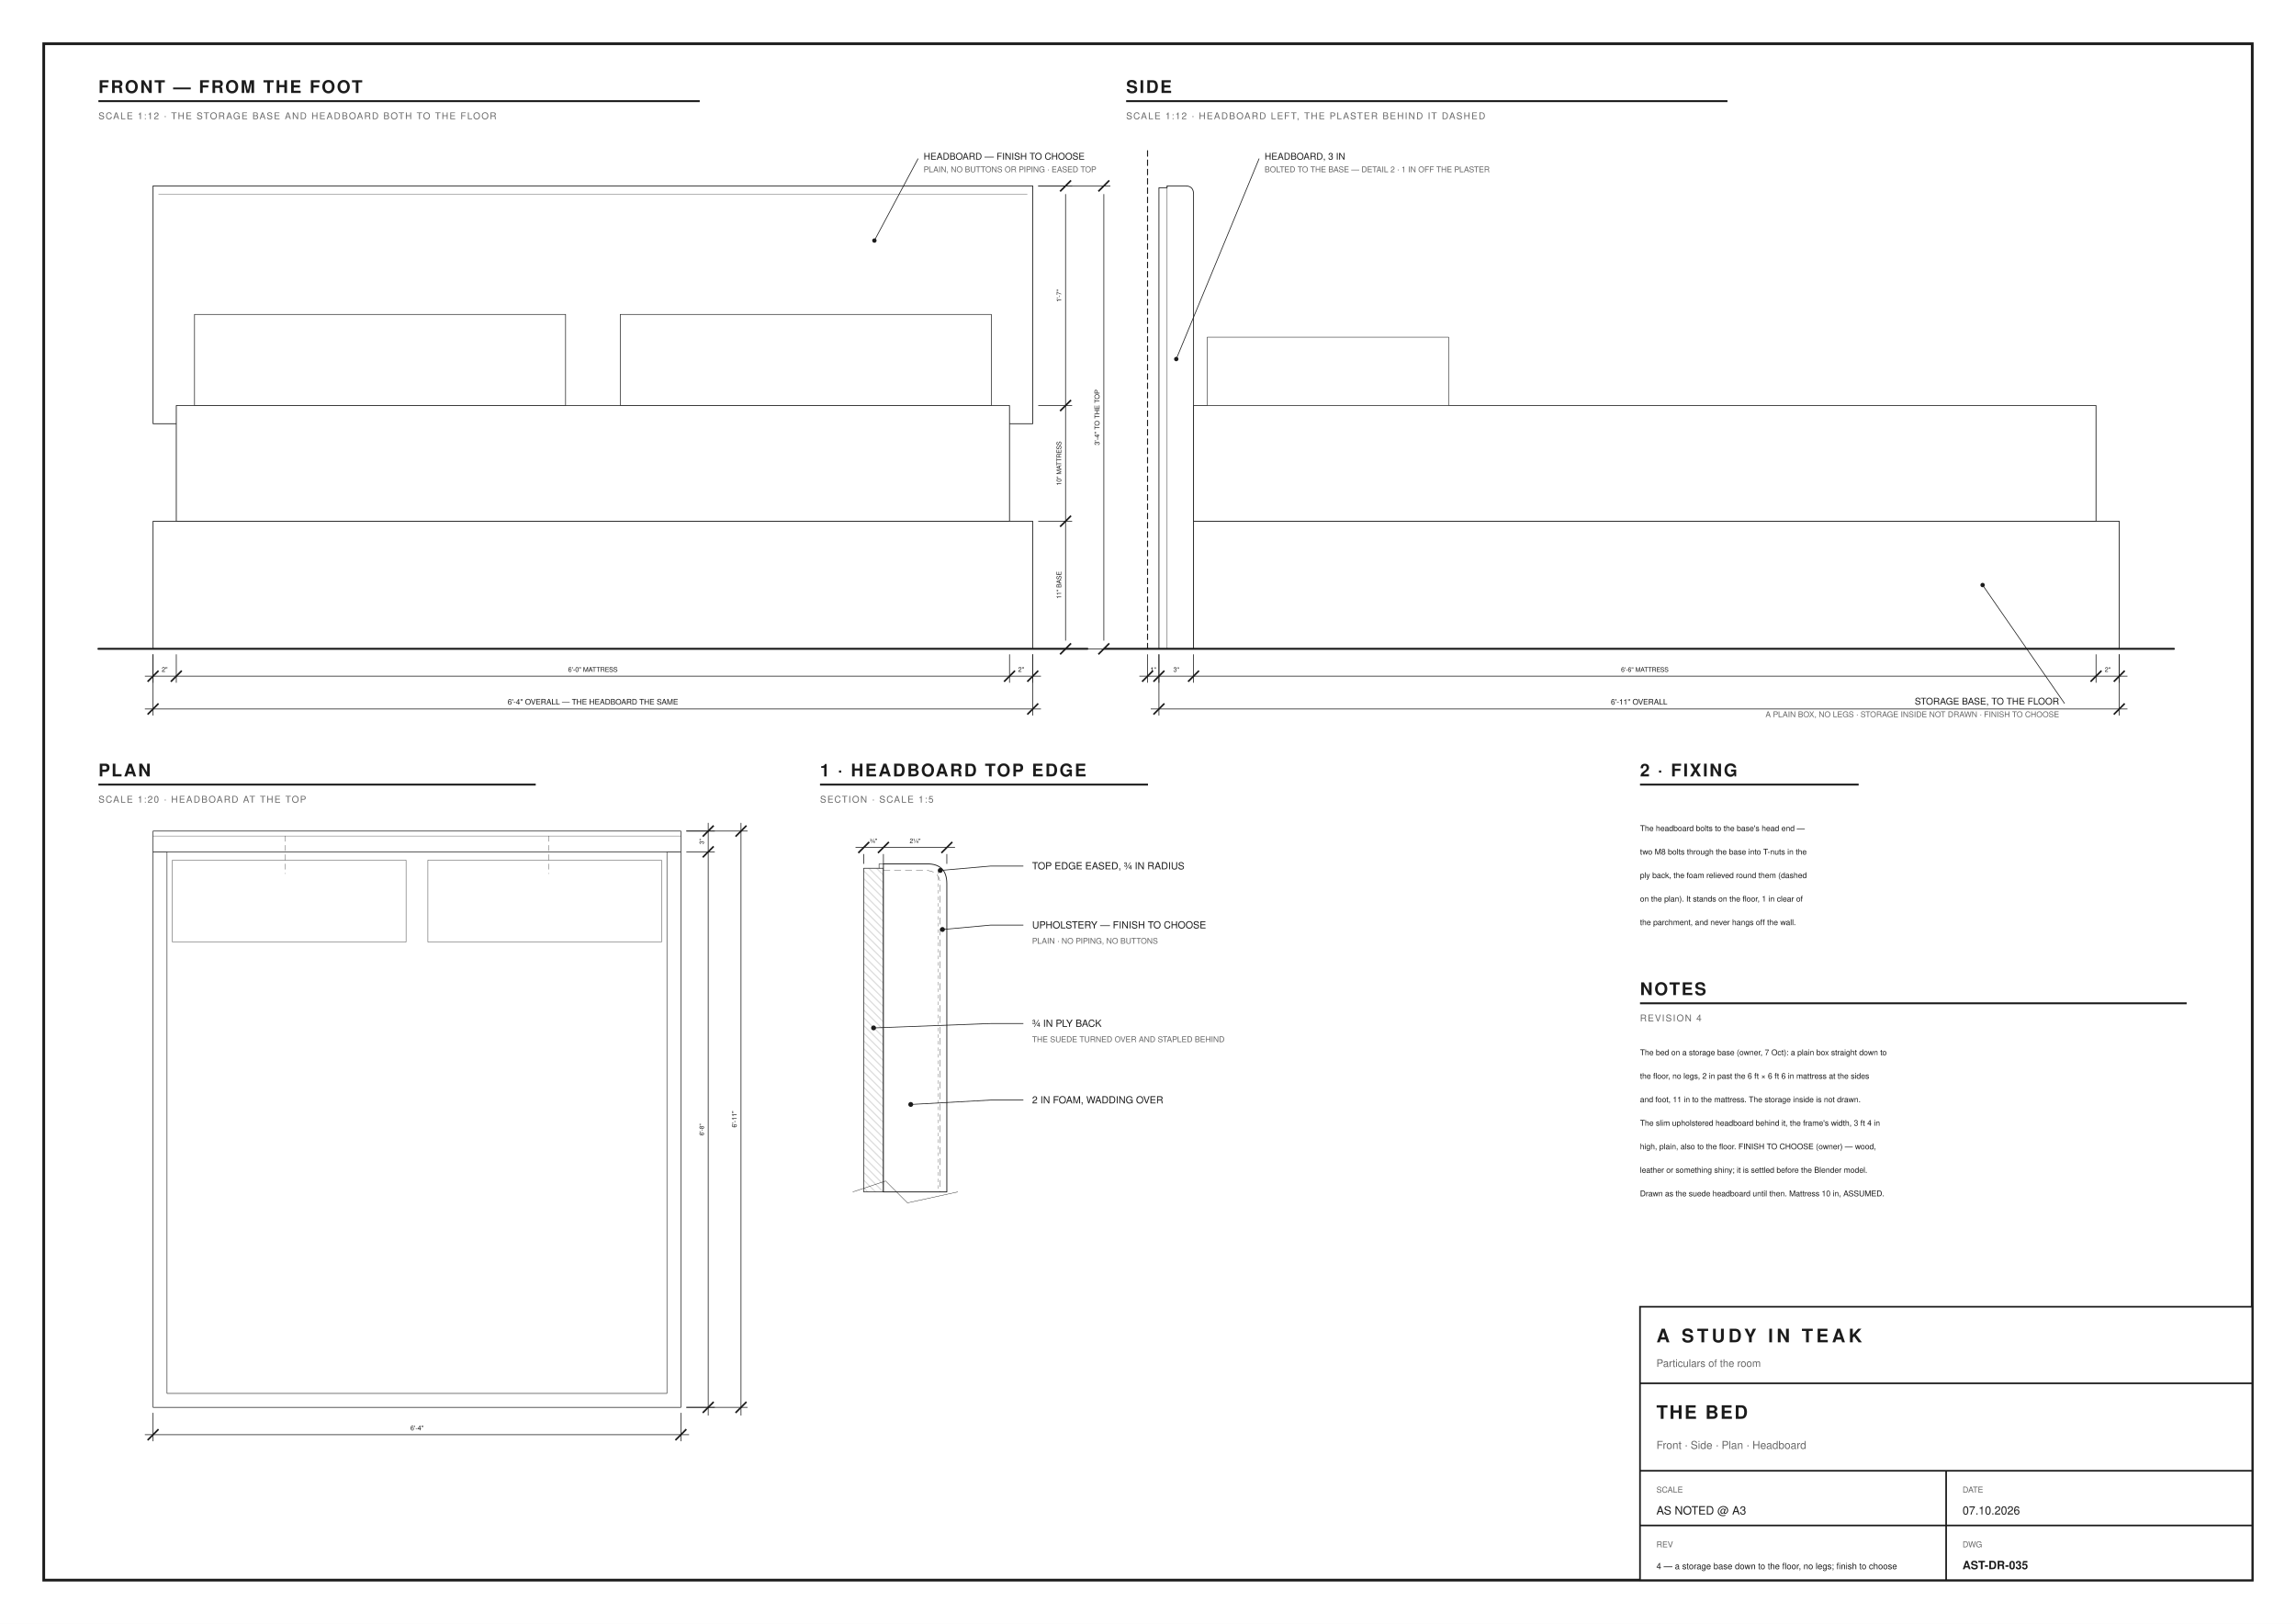
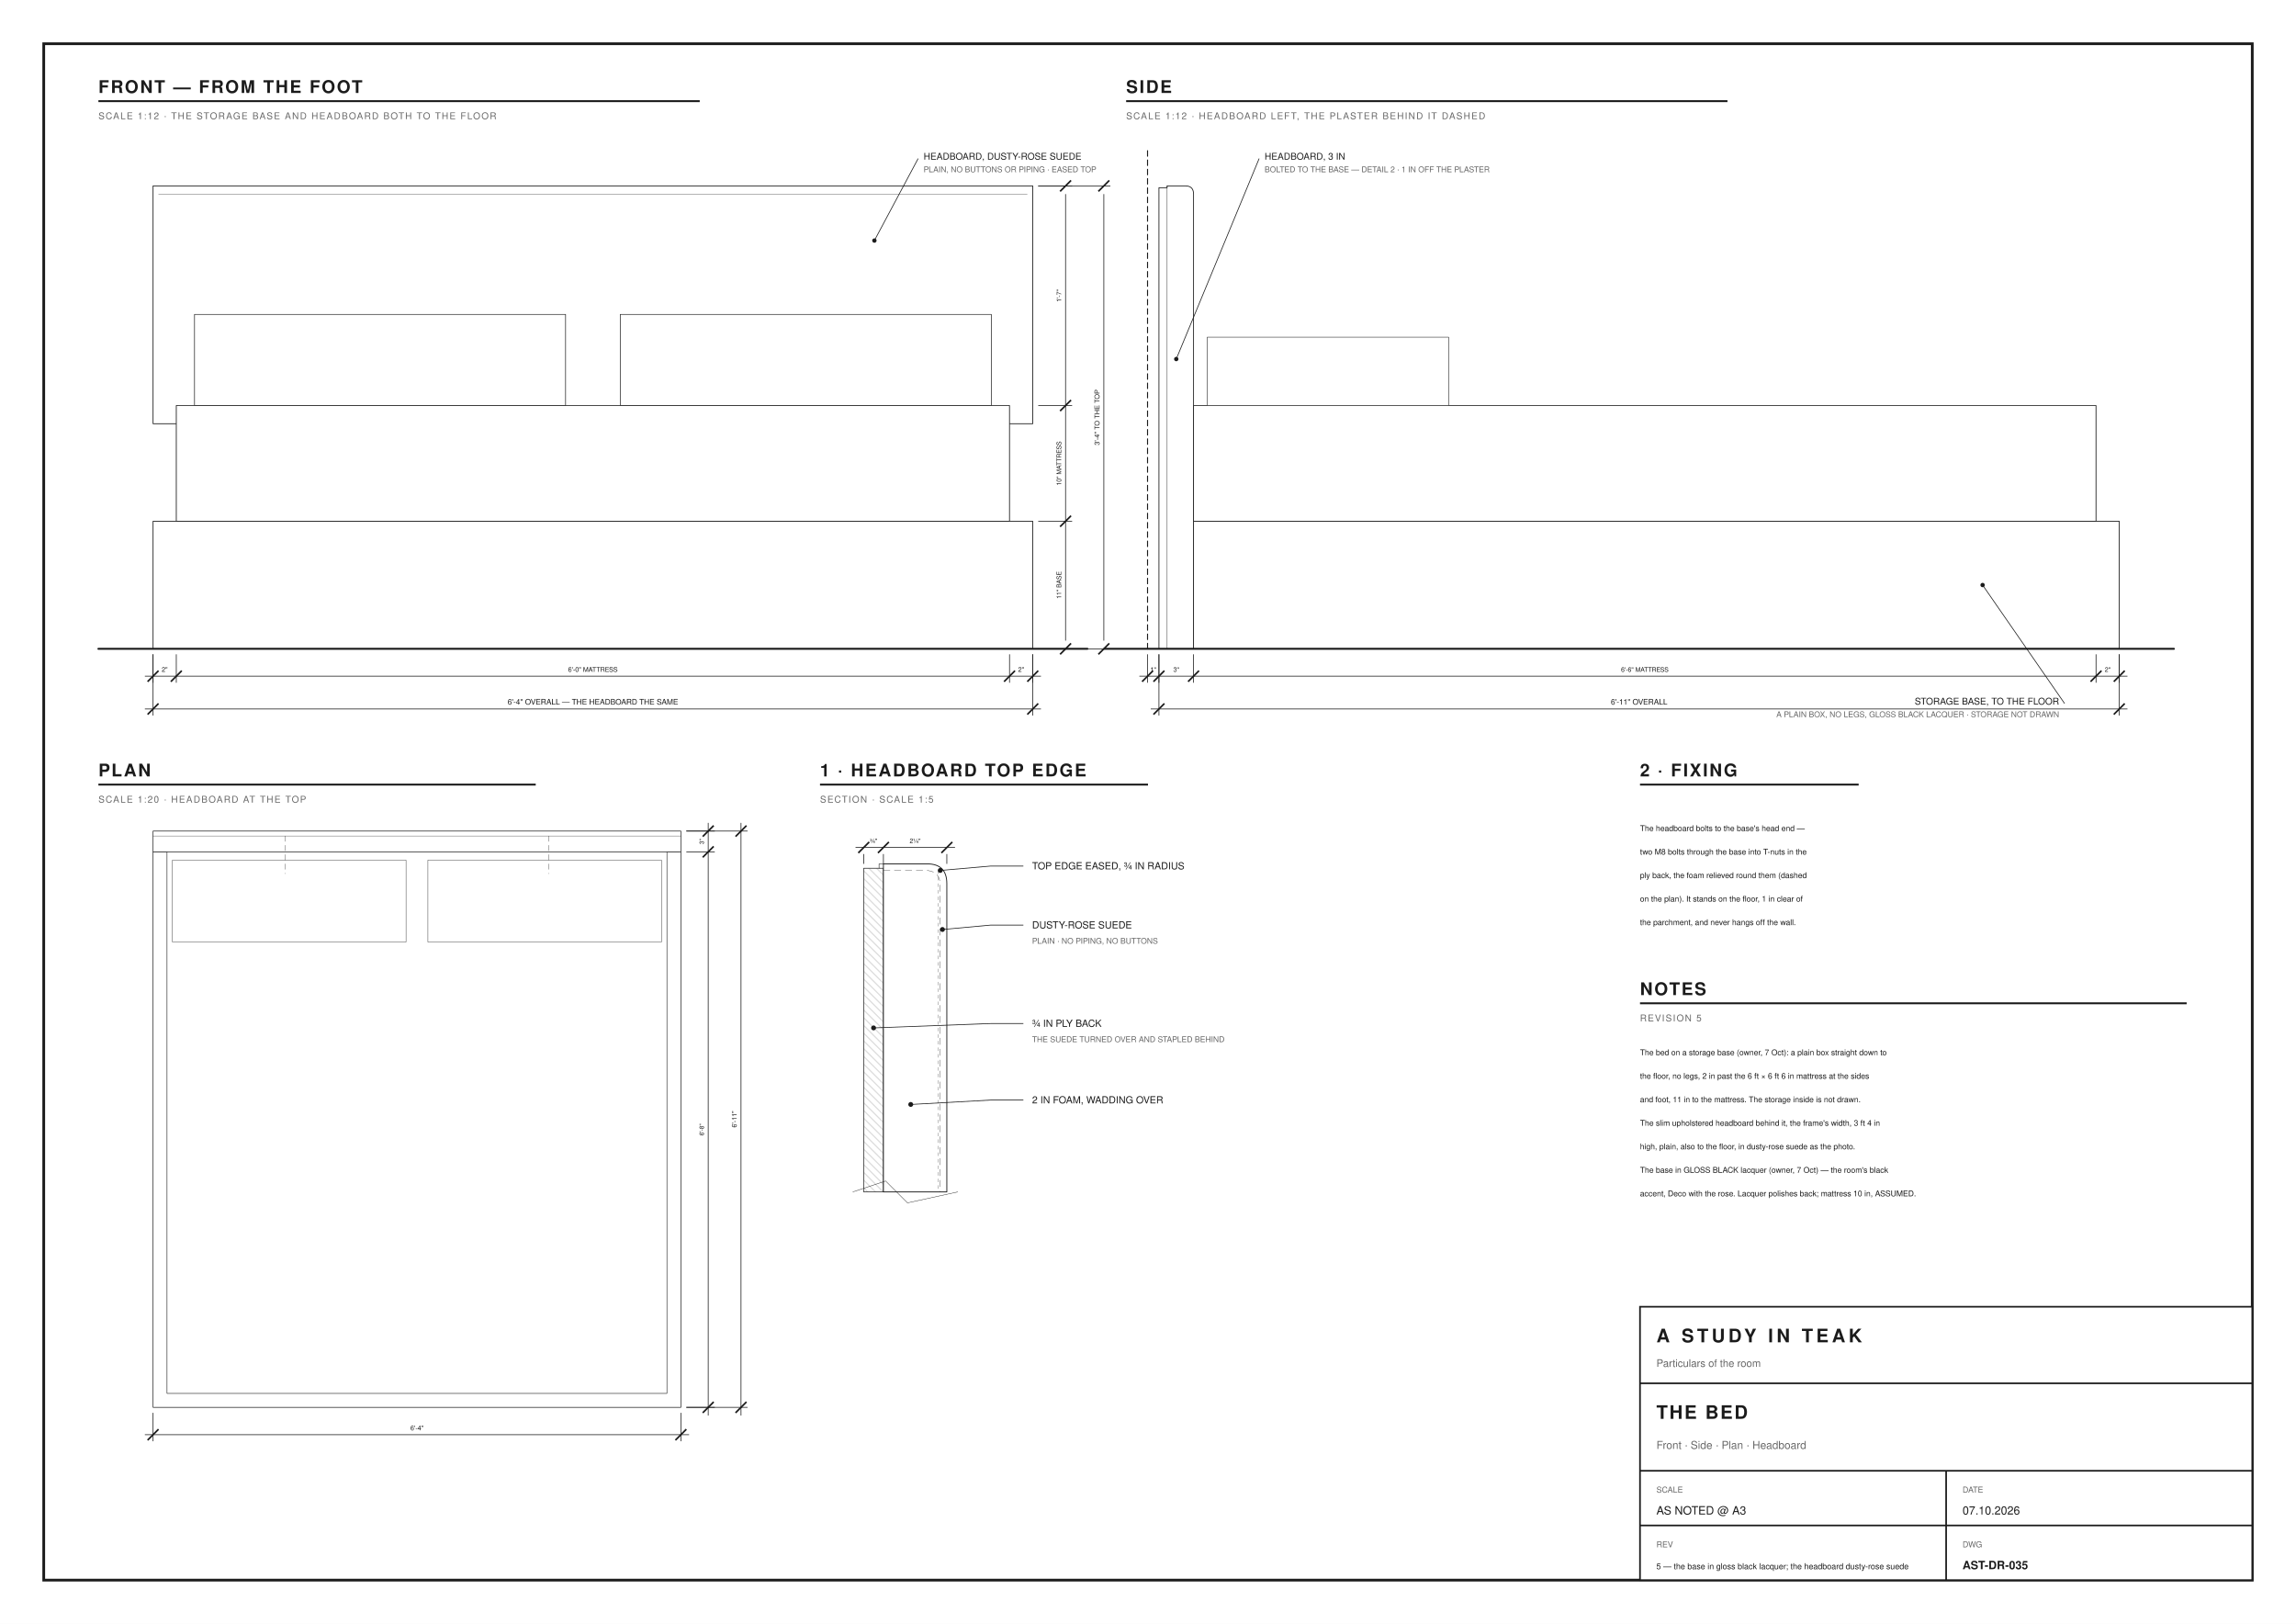
<svg xmlns="http://www.w3.org/2000/svg" viewBox="0 0 420 297" class="sheet">
  <style>.dk-mm{display:none}</style>
  <rect x="0" y="0" width="420" height="297" fill="#fff" />
  <rect x="8" y="8" width="404" height="281" fill="none" stroke="#1b1b1b" stroke-width="0.5" />
  <defs>
    <pattern id="hatchBW2" patternUnits="userSpaceOnUse" width="5" height="5" patternTransform="rotate(-45)">
      <rect width="5" height="5" fill="#fff" />
      <line x1="0" y1="0" x2="0" y2="5" stroke="#8c8c8c" stroke-width="0.6" />
    </pattern>
  </defs>
  <text x="18" y="17" font-size="3.2" text-anchor="start" fill="#1b1b1b" font-weight="700" letter-spacing="0.3" font-family="Helvetica, Arial, sans-serif">FRONT — FROM THE FOOT</text>
  <line x1="18" y1="18.5" x2="128" y2="18.5" stroke="#1b1b1b" stroke-width="0.35" />
  <text x="18" y="21.8" font-size="1.7" text-anchor="start" fill="#666" font-weight="400" letter-spacing="0.2" font-family="Helvetica, Arial, sans-serif">SCALE 1:12 · THE STORAGE BASE AND HEADBOARD BOTH TO THE FLOOR</text>
  <g transform="translate(28 34) scale(0.08333333)" stroke="#1b1b1b" stroke-width="3.6" fill="none" stroke-linejoin="round" stroke-linecap="round">
    <rect x="0" y="0" width="1931" height="522" fill="#fff" stroke-width="1.728" />
    <line x1="12" y1="18" x2="1919" y2="18" stroke-width="0.576" />
    <rect x="91" y="282" width="814.5" height="200" fill="#fff" stroke-width="1.44" />
    <rect x="1025.5" y="282" width="814.5" height="200" fill="#fff" stroke-width="1.44" />
    <rect x="51" y="482" width="1829" height="254" fill="#fff" stroke-width="1.728" />
    <rect x="0" y="736" width="1931" height="280" fill="#fff" stroke-width="1.728" />
    <line x1="-120" y1="1016" x2="2051" y2="1016" stroke-width="4.32" />
  </g>
  <g class="dk-dim">
    <g stroke="#1b1b1b" stroke-width="0.13">
      <line x1="26.5" y1="123.67" x2="190.42" y2="123.67" />
      <line x1="28" y1="119.67" x2="28" y2="124.87" />
      <line x1="27" y1="124.67" x2="29" y2="122.67" stroke-width="0.3" />
      <line x1="32.25" y1="119.67" x2="32.25" y2="124.87" />
      <line x1="31.25" y1="124.67" x2="33.25" y2="122.67" stroke-width="0.3" />
      <line x1="184.67" y1="119.67" x2="184.67" y2="124.87" />
      <line x1="183.67" y1="124.67" x2="185.67" y2="122.67" stroke-width="0.3" />
      <line x1="188.92" y1="119.67" x2="188.92" y2="124.87" />
      <line x1="187.92" y1="124.67" x2="189.92" y2="122.67" stroke-width="0.3" />
    </g>
    <text x="30.13" y="122.87" font-size="1.2" text-anchor="middle" fill="#1b1b1b" font-weight="400" letter-spacing="0" font-family="Helvetica, Arial, sans-serif" class="dk-mm">51</text>
    <text x="30.13" y="122.87" font-size="1.2" text-anchor="middle" fill="#1b1b1b" font-weight="400" letter-spacing="0" font-family="Helvetica, Arial, sans-serif" class="dk-in">2"</text>
    <text x="108.46" y="122.87" font-size="1.2" text-anchor="middle" fill="#1b1b1b" font-weight="400" letter-spacing="0" font-family="Helvetica, Arial, sans-serif" class="dk-mm">1829 MATTRESS</text>
    <text x="108.46" y="122.87" font-size="1.2" text-anchor="middle" fill="#1b1b1b" font-weight="400" letter-spacing="0" font-family="Helvetica, Arial, sans-serif" class="dk-in">6'-0" MATTRESS</text>
    <text x="186.79" y="122.87" font-size="1.2" text-anchor="middle" fill="#1b1b1b" font-weight="400" letter-spacing="0" font-family="Helvetica, Arial, sans-serif" class="dk-mm">51</text>
    <text x="186.79" y="122.87" font-size="1.2" text-anchor="middle" fill="#1b1b1b" font-weight="400" letter-spacing="0" font-family="Helvetica, Arial, sans-serif" class="dk-in">2"</text>
  </g>
  <g class="dk-dim">
    <g stroke="#1b1b1b" stroke-width="0.13">
      <line x1="26.5" y1="129.67" x2="190.42" y2="129.67" />
      <line x1="28" y1="119.67" x2="28" y2="130.87" />
      <line x1="27" y1="130.67" x2="29" y2="128.67" stroke-width="0.3" />
      <line x1="188.92" y1="119.67" x2="188.92" y2="130.87" />
      <line x1="187.92" y1="130.67" x2="189.92" y2="128.67" stroke-width="0.3" />
    </g>
    <text x="108.46" y="128.87" font-size="1.4" text-anchor="middle" fill="#1b1b1b" font-weight="400" letter-spacing="0" font-family="Helvetica, Arial, sans-serif" class="dk-mm">1931 OVERALL — THE HEADBOARD THE SAME</text>
    <text x="108.46" y="128.87" font-size="1.4" text-anchor="middle" fill="#1b1b1b" font-weight="400" letter-spacing="0" font-family="Helvetica, Arial, sans-serif" class="dk-in">6'-4" OVERALL — THE HEADBOARD THE SAME</text>
  </g>
  <g class="dk-dim">
    <g stroke="#1b1b1b" stroke-width="0.13">
      <line x1="194.92" y1="117.17" x2="194.92" y2="35.5" />
      <line x1="189.92" y1="118.67" x2="196.12" y2="118.67" />
      <line x1="193.92" y1="119.67" x2="195.92" y2="117.67" stroke-width="0.3" />
      <line x1="189.92" y1="95.33" x2="196.12" y2="95.33" />
      <line x1="193.92" y1="96.33" x2="195.92" y2="94.33" stroke-width="0.3" />
      <line x1="189.92" y1="74.17" x2="196.12" y2="74.17" />
      <line x1="193.92" y1="75.17" x2="195.92" y2="73.17" stroke-width="0.3" />
      <line x1="189.92" y1="34" x2="196.12" y2="34" />
      <line x1="193.92" y1="35" x2="195.92" y2="33" stroke-width="0.3" />
    </g>
    <text x="194.12" y="107" font-size="1.15" text-anchor="middle" fill="#1b1b1b" font-weight="400" letter-spacing="0" font-family="Helvetica, Arial, sans-serif" class="dk-mm" transform="rotate(-90 194.12 107)">280 BASE</text>
    <text x="194.12" y="107" font-size="1.15" text-anchor="middle" fill="#1b1b1b" font-weight="400" letter-spacing="0" font-family="Helvetica, Arial, sans-serif" class="dk-in" transform="rotate(-90 194.12 107)">11" BASE</text>
    <text x="194.12" y="84.75" font-size="1.15" text-anchor="middle" fill="#1b1b1b" font-weight="400" letter-spacing="0" font-family="Helvetica, Arial, sans-serif" class="dk-mm" transform="rotate(-90 194.12 84.75)">254 MATTRESS</text>
    <text x="194.12" y="84.75" font-size="1.15" text-anchor="middle" fill="#1b1b1b" font-weight="400" letter-spacing="0" font-family="Helvetica, Arial, sans-serif" class="dk-in" transform="rotate(-90 194.12 84.75)">10" MATTRESS</text>
    <text x="194.12" y="54.09" font-size="1.15" text-anchor="middle" fill="#1b1b1b" font-weight="400" letter-spacing="0" font-family="Helvetica, Arial, sans-serif" class="dk-mm" transform="rotate(-90 194.12 54.09)">482</text>
    <text x="194.12" y="54.09" font-size="1.15" text-anchor="middle" fill="#1b1b1b" font-weight="400" letter-spacing="0" font-family="Helvetica, Arial, sans-serif" class="dk-in" transform="rotate(-90 194.12 54.09)">1'-7"</text>
  </g>
  <g class="dk-dim">
    <g stroke="#1b1b1b" stroke-width="0.13">
      <line x1="201.92" y1="117.17" x2="201.92" y2="35.5" />
      <line x1="189.92" y1="118.67" x2="203.12" y2="118.67" />
      <line x1="200.92" y1="119.67" x2="202.92" y2="117.67" stroke-width="0.3" />
      <line x1="189.92" y1="34" x2="203.12" y2="34" />
      <line x1="200.92" y1="35" x2="202.92" y2="33" stroke-width="0.3" />
    </g>
    <text x="201.12" y="76.34" font-size="1.25" text-anchor="middle" fill="#1b1b1b" font-weight="400" letter-spacing="0" font-family="Helvetica, Arial, sans-serif" class="dk-mm" transform="rotate(-90 201.12 76.34)">1016 TO THE TOP</text>
    <text x="201.12" y="76.34" font-size="1.25" text-anchor="middle" fill="#1b1b1b" font-weight="400" letter-spacing="0" font-family="Helvetica, Arial, sans-serif" class="dk-in" transform="rotate(-90 201.12 76.34)">3'-4" TO THE TOP</text>
  </g>
  <line x1="159.95" y1="44" x2="167.95" y2="29" stroke="#1b1b1b" stroke-width="0.13" />
  <circle cx="159.95" cy="44" r="0.4" fill="#1b1b1b" />
-   <text x="168.95" y="29.2" font-size="1.7" text-anchor="start" fill="#1b1b1b" font-weight="400" letter-spacing="0" font-family="Helvetica, Arial, sans-serif">HEADBOARD — FINISH TO CHOOSE</text>
+   <text x="168.95" y="29.2" font-size="1.7" text-anchor="start" fill="#1b1b1b" font-weight="400" letter-spacing="0" font-family="Helvetica, Arial, sans-serif">HEADBOARD, DUSTY-ROSE SUEDE</text>
  <text x="168.95" y="31.5" font-size="1.45" text-anchor="start" fill="#666" font-weight="400" letter-spacing="0" font-family="Helvetica, Arial, sans-serif">PLAIN, NO BUTTONS OR PIPING · EASED TOP</text>
  <text x="206" y="17" font-size="3.2" text-anchor="start" fill="#1b1b1b" font-weight="700" letter-spacing="0.3" font-family="Helvetica, Arial, sans-serif">SIDE</text>
  <line x1="206" y1="18.5" x2="316" y2="18.5" stroke="#1b1b1b" stroke-width="0.35" />
  <text x="206" y="21.8" font-size="1.7" text-anchor="start" fill="#666" font-weight="400" letter-spacing="0.2" font-family="Helvetica, Arial, sans-serif">SCALE 1:12 · HEADBOARD LEFT, THE PLASTER BEHIND IT DASHED</text>
  <g transform="translate(212 34) scale(0.08333333)" stroke="#1b1b1b" stroke-width="3.6" fill="none" stroke-linejoin="round" stroke-linecap="round">
    <path d="M 0 4 L 0 1016 L 76 1016 L 76 18 Q 76 0 58 0 L 18 0 L 18 4 Z" fill="#fff" stroke-width="1.728" />
    <line x1="18" y1="0" x2="18" y2="1016" stroke-width="0.864" />
    <line x1="-25" y1="1016" x2="-25" y2="-80" stroke-width="2.304" stroke-dasharray="12 8.4" />
    <rect x="76" y="482" width="1981" height="254" fill="#fff" stroke-width="1.728" />
    <rect x="106" y="332" width="530" height="150" fill="#fff" stroke-width="1.152" />
    <rect x="76" y="736" width="2032" height="280" fill="#fff" stroke-width="1.728" />
    <line x1="-120" y1="1016" x2="2228" y2="1016" stroke-width="4.32" />
  </g>
  <g class="dk-dim">
    <g stroke="#1b1b1b" stroke-width="0.13">
      <line x1="208.42" y1="123.67" x2="389.17" y2="123.67" />
      <line x1="209.92" y1="119.67" x2="209.92" y2="124.87" />
      <line x1="208.92" y1="124.67" x2="210.92" y2="122.67" stroke-width="0.3" />
      <line x1="212" y1="119.67" x2="212" y2="124.87" />
      <line x1="211" y1="124.67" x2="213" y2="122.67" stroke-width="0.3" />
      <line x1="218.33" y1="119.67" x2="218.33" y2="124.87" />
      <line x1="217.33" y1="124.67" x2="219.33" y2="122.67" stroke-width="0.3" />
      <line x1="383.42" y1="119.67" x2="383.42" y2="124.87" />
      <line x1="382.42" y1="124.67" x2="384.42" y2="122.67" stroke-width="0.3" />
      <line x1="387.67" y1="119.67" x2="387.67" y2="124.87" />
      <line x1="386.67" y1="124.67" x2="388.67" y2="122.67" stroke-width="0.3" />
    </g>
    <text x="210.96" y="122.87" font-size="1.15" text-anchor="middle" fill="#1b1b1b" font-weight="400" letter-spacing="0" font-family="Helvetica, Arial, sans-serif" class="dk-mm">25</text>
    <text x="210.96" y="122.87" font-size="1.15" text-anchor="middle" fill="#1b1b1b" font-weight="400" letter-spacing="0" font-family="Helvetica, Arial, sans-serif" class="dk-in">1"</text>
    <text x="215.17" y="122.87" font-size="1.15" text-anchor="middle" fill="#1b1b1b" font-weight="400" letter-spacing="0" font-family="Helvetica, Arial, sans-serif" class="dk-mm">76</text>
    <text x="215.17" y="122.87" font-size="1.15" text-anchor="middle" fill="#1b1b1b" font-weight="400" letter-spacing="0" font-family="Helvetica, Arial, sans-serif" class="dk-in">3"</text>
    <text x="300.88" y="122.87" font-size="1.15" text-anchor="middle" fill="#1b1b1b" font-weight="400" letter-spacing="0" font-family="Helvetica, Arial, sans-serif" class="dk-mm">1981 MATTRESS</text>
    <text x="300.88" y="122.87" font-size="1.15" text-anchor="middle" fill="#1b1b1b" font-weight="400" letter-spacing="0" font-family="Helvetica, Arial, sans-serif" class="dk-in">6'-6" MATTRESS</text>
    <text x="385.55" y="122.87" font-size="1.15" text-anchor="middle" fill="#1b1b1b" font-weight="400" letter-spacing="0" font-family="Helvetica, Arial, sans-serif" class="dk-mm">51</text>
    <text x="385.55" y="122.87" font-size="1.15" text-anchor="middle" fill="#1b1b1b" font-weight="400" letter-spacing="0" font-family="Helvetica, Arial, sans-serif" class="dk-in">2"</text>
  </g>
  <g class="dk-dim">
    <g stroke="#1b1b1b" stroke-width="0.13">
      <line x1="210.5" y1="129.67" x2="389.17" y2="129.67" />
      <line x1="212" y1="119.67" x2="212" y2="130.87" />
      <line x1="211" y1="130.67" x2="213" y2="128.67" stroke-width="0.3" />
      <line x1="387.67" y1="119.67" x2="387.67" y2="130.87" />
      <line x1="386.67" y1="130.67" x2="388.67" y2="128.67" stroke-width="0.3" />
    </g>
    <text x="299.84" y="128.87" font-size="1.4" text-anchor="middle" fill="#1b1b1b" font-weight="400" letter-spacing="0" font-family="Helvetica, Arial, sans-serif" class="dk-mm">2108 OVERALL</text>
    <text x="299.84" y="128.87" font-size="1.4" text-anchor="middle" fill="#1b1b1b" font-weight="400" letter-spacing="0" font-family="Helvetica, Arial, sans-serif" class="dk-in">6'-11" OVERALL</text>
  </g>
  <line x1="215.17" y1="65.67" x2="230.33" y2="29" stroke="#1b1b1b" stroke-width="0.13" />
  <circle cx="215.17" cy="65.67" r="0.4" fill="#1b1b1b" />
  <text x="231.33" y="29.2" font-size="1.7" text-anchor="start" fill="#1b1b1b" font-weight="400" letter-spacing="0" font-family="Helvetica, Arial, sans-serif">HEADBOARD, 3 IN</text>
  <text x="231.33" y="31.5" font-size="1.45" text-anchor="start" fill="#666" font-weight="400" letter-spacing="0" font-family="Helvetica, Arial, sans-serif">BOLTED TO THE BASE — DETAIL 2 · 1 IN OFF THE PLASTER</text>
  <line x1="362.67" y1="107" x2="377.67" y2="128.67" stroke="#1b1b1b" stroke-width="0.13" />
  <circle cx="362.67" cy="107" r="0.4" fill="#1b1b1b" />
  <text x="376.67" y="128.87" font-size="1.7" text-anchor="end" fill="#1b1b1b" font-weight="400" letter-spacing="0" font-family="Helvetica, Arial, sans-serif">STORAGE BASE, TO THE FLOOR</text>
-   <text x="376.67" y="131.17" font-size="1.45" text-anchor="end" fill="#666" font-weight="400" letter-spacing="0" font-family="Helvetica, Arial, sans-serif">A PLAIN BOX, NO LEGS · STORAGE INSIDE NOT DRAWN · FINISH TO CHOOSE</text>
+   <text x="376.67" y="131.17" font-size="1.45" text-anchor="end" fill="#666" font-weight="400" letter-spacing="0" font-family="Helvetica, Arial, sans-serif">A PLAIN BOX, NO LEGS, GLOSS BLACK LACQUER · STORAGE NOT DRAWN</text>
  <text x="18" y="142" font-size="3.2" text-anchor="start" fill="#1b1b1b" font-weight="700" letter-spacing="0.3" font-family="Helvetica, Arial, sans-serif">PLAN</text>
  <line x1="18" y1="143.5" x2="98" y2="143.5" stroke="#1b1b1b" stroke-width="0.35" />
  <text x="18" y="146.8" font-size="1.7" text-anchor="start" fill="#666" font-weight="400" letter-spacing="0.2" font-family="Helvetica, Arial, sans-serif">SCALE 1:20 · HEADBOARD AT THE TOP</text>
  <g transform="translate(28 152) scale(0.05)" stroke="#1b1b1b" stroke-width="6" fill="none" stroke-linejoin="round" stroke-linecap="round">
    <rect x="0" y="0" width="1931" height="76" fill="#fff" stroke-width="2.4" />
    <line x1="0" y1="18" x2="1931" y2="18" stroke-width="1.2" />
    <rect x="0" y="76" width="1931" height="2032" fill="#fff" stroke-width="2.4" />
    <rect x="51" y="76" width="1829" height="1981" fill="#fff" stroke-width="2" />
    <rect x="71" y="106" width="854.5" height="300" fill="#fff" stroke-width="1.4" />
    <rect x="1005.5" y="106" width="854.5" height="300" fill="#fff" stroke-width="1.4" />
    <g stroke-width="1.2" stroke-dasharray="20 14">
      <line x1="482.75" y1="18" x2="482.75" y2="156" />
      <line x1="1448.25" y1="18" x2="1448.25" y2="156" />
    </g>
  </g>
  <g class="dk-dim">
    <g stroke="#1b1b1b" stroke-width="0.13">
      <line x1="129.55" y1="150.5" x2="129.55" y2="258.9" />
      <line x1="125.55" y1="152" x2="130.75" y2="152" />
      <line x1="128.55" y1="153" x2="130.55" y2="151" stroke-width="0.3" />
      <line x1="125.55" y1="155.8" x2="130.75" y2="155.8" />
      <line x1="128.55" y1="156.8" x2="130.55" y2="154.8" stroke-width="0.3" />
      <line x1="125.55" y1="257.4" x2="130.75" y2="257.4" />
      <line x1="128.55" y1="258.4" x2="130.55" y2="256.4" stroke-width="0.3" />
    </g>
    <text x="128.75" y="153.9" font-size="1.1" text-anchor="middle" fill="#1b1b1b" font-weight="400" letter-spacing="0" font-family="Helvetica, Arial, sans-serif" class="dk-mm" transform="rotate(-90 128.75 153.9)">76</text>
    <text x="128.75" y="153.9" font-size="1.1" text-anchor="middle" fill="#1b1b1b" font-weight="400" letter-spacing="0" font-family="Helvetica, Arial, sans-serif" class="dk-in" transform="rotate(-90 128.75 153.9)">3"</text>
    <text x="128.75" y="206.6" font-size="1.1" text-anchor="middle" fill="#1b1b1b" font-weight="400" letter-spacing="0" font-family="Helvetica, Arial, sans-serif" class="dk-mm" transform="rotate(-90 128.75 206.6)">2032</text>
    <text x="128.75" y="206.6" font-size="1.1" text-anchor="middle" fill="#1b1b1b" font-weight="400" letter-spacing="0" font-family="Helvetica, Arial, sans-serif" class="dk-in" transform="rotate(-90 128.75 206.6)">6'-8"</text>
  </g>
  <g class="dk-dim">
    <g stroke="#1b1b1b" stroke-width="0.13">
      <line x1="135.55" y1="150.5" x2="135.55" y2="258.9" />
      <line x1="125.55" y1="152" x2="136.75" y2="152" />
      <line x1="134.55" y1="153" x2="136.55" y2="151" stroke-width="0.3" />
      <line x1="125.55" y1="257.4" x2="136.75" y2="257.4" />
      <line x1="134.55" y1="258.4" x2="136.55" y2="256.4" stroke-width="0.3" />
    </g>
    <text x="134.75" y="204.7" font-size="1.2" text-anchor="middle" fill="#1b1b1b" font-weight="400" letter-spacing="0" font-family="Helvetica, Arial, sans-serif" class="dk-mm" transform="rotate(-90 134.75 204.7)">2108</text>
    <text x="134.75" y="204.7" font-size="1.2" text-anchor="middle" fill="#1b1b1b" font-weight="400" letter-spacing="0" font-family="Helvetica, Arial, sans-serif" class="dk-in" transform="rotate(-90 134.75 204.7)">6'-11"</text>
  </g>
  <g class="dk-dim">
    <g stroke="#1b1b1b" stroke-width="0.13">
      <line x1="26.5" y1="262.4" x2="126.05" y2="262.4" />
      <line x1="28" y1="258.4" x2="28" y2="263.6" />
      <line x1="27" y1="263.4" x2="29" y2="261.4" stroke-width="0.3" />
      <line x1="124.55" y1="258.4" x2="124.55" y2="263.6" />
      <line x1="123.55" y1="263.4" x2="125.55" y2="261.4" stroke-width="0.3" />
    </g>
    <text x="76.28" y="261.6" font-size="1.2" text-anchor="middle" fill="#1b1b1b" font-weight="400" letter-spacing="0" font-family="Helvetica, Arial, sans-serif" class="dk-mm">1931</text>
    <text x="76.28" y="261.6" font-size="1.2" text-anchor="middle" fill="#1b1b1b" font-weight="400" letter-spacing="0" font-family="Helvetica, Arial, sans-serif" class="dk-in">6'-4"</text>
  </g>
  <text x="150" y="142" font-size="3.2" text-anchor="start" fill="#1b1b1b" font-weight="700" letter-spacing="0.3" font-family="Helvetica, Arial, sans-serif">1 · HEADBOARD TOP EDGE</text>
  <line x1="150" y1="143.5" x2="210" y2="143.5" stroke="#1b1b1b" stroke-width="0.35" />
  <text x="150" y="146.8" font-size="1.7" text-anchor="start" fill="#666" font-weight="400" letter-spacing="0.2" font-family="Helvetica, Arial, sans-serif">SECTION · SCALE 1:5</text>
  <g transform="translate(158 158) scale(0.2)" stroke="#1b1b1b" stroke-width="1.5" fill="none" stroke-linejoin="round" stroke-linecap="round">
    <rect x="0" y="4" width="18" height="296" fill="url(#hatchBW2)" stroke-width="0.6" />
    <path d="M 18 0 L 58 0 Q 76 0 76 18 L 76 300 L 18 300 Z" fill="#fff" stroke-width="0.78" />
    <path d="M 18 6 L 56 6 Q 70 6 70 20 L 70 300" fill="none" stroke-width="0.3" stroke-dasharray="6 4" />
    <path d="M 68 6 L 68 300" fill="none" stroke-width="0.24" stroke-dasharray="3 3" />
    <path d="M 18 0 L 14 0 L 14 4" fill="none" stroke-width="0.48" />
    <path d="M -10 300 L 20 290 L 40 310 L 86 300" fill="none" stroke-width="0.36" />
  </g>
  <g class="dk-dim">
    <g stroke="#1b1b1b" stroke-width="0.13">
      <line x1="156.5" y1="155" x2="174.7" y2="155" />
      <line x1="158" y1="158" x2="158" y2="156.2" />
      <line x1="157" y1="156" x2="159" y2="154" stroke-width="0.3" />
      <line x1="161.6" y1="158" x2="161.6" y2="156.2" />
      <line x1="160.6" y1="156" x2="162.6" y2="154" stroke-width="0.3" />
      <line x1="173.2" y1="158" x2="173.2" y2="156.2" />
      <line x1="172.2" y1="156" x2="174.2" y2="154" stroke-width="0.3" />
    </g>
    <text x="159.8" y="154.2" font-size="1.15" text-anchor="middle" fill="#1b1b1b" font-weight="400" letter-spacing="0" font-family="Helvetica, Arial, sans-serif" class="dk-mm">18</text>
    <text x="159.8" y="154.2" font-size="1.15" text-anchor="middle" fill="#1b1b1b" font-weight="400" letter-spacing="0" font-family="Helvetica, Arial, sans-serif" class="dk-in">¾"</text>
    <text x="167.4" y="154.2" font-size="1.15" text-anchor="middle" fill="#1b1b1b" font-weight="400" letter-spacing="0" font-family="Helvetica, Arial, sans-serif" class="dk-mm">58</text>
    <text x="167.4" y="154.2" font-size="1.15" text-anchor="middle" fill="#1b1b1b" font-weight="400" letter-spacing="0" font-family="Helvetica, Arial, sans-serif" class="dk-in">2¼"</text>
  </g>
  <g stroke="#1b1b1b" stroke-width="0.13" fill="none">
    <path d="M 172 159.2 L 181.2 158.4 L 187.2 158.4" />
  </g>
  <circle cx="172" cy="159.2" r="0.45" fill="#1b1b1b" />
  <text x="188.8" y="159" font-size="1.8" text-anchor="start" fill="#1b1b1b" font-weight="400" letter-spacing="0" font-family="Helvetica, Arial, sans-serif">TOP EDGE EASED, ¾ IN RADIUS</text>
  <g stroke="#1b1b1b" stroke-width="0.13" fill="none">
    <path d="M 172.4 170 L 181.2 169.2 L 187.2 169.2" />
  </g>
  <circle cx="172.4" cy="170" r="0.45" fill="#1b1b1b" />
-   <text x="188.8" y="169.8" font-size="1.8" text-anchor="start" fill="#1b1b1b" font-weight="400" letter-spacing="0" font-family="Helvetica, Arial, sans-serif">UPHOLSTERY — FINISH TO CHOOSE</text>
+   <text x="188.8" y="169.8" font-size="1.8" text-anchor="start" fill="#1b1b1b" font-weight="400" letter-spacing="0" font-family="Helvetica, Arial, sans-serif">DUSTY-ROSE SUEDE</text>
  <text x="188.8" y="172.6" font-size="1.45" text-anchor="start" fill="#666" font-weight="400" letter-spacing="0" font-family="Helvetica, Arial, sans-serif">PLAIN · NO PIPING, NO BUTTONS</text>
  <g stroke="#1b1b1b" stroke-width="0.13" fill="none">
    <path d="M 159.8 188 L 181.2 187.2 L 187.2 187.2" />
  </g>
  <circle cx="159.8" cy="188" r="0.45" fill="#1b1b1b" />
  <text x="188.8" y="187.8" font-size="1.8" text-anchor="start" fill="#1b1b1b" font-weight="400" letter-spacing="0" font-family="Helvetica, Arial, sans-serif">¾ IN PLY BACK</text>
  <text x="188.8" y="190.6" font-size="1.45" text-anchor="start" fill="#666" font-weight="400" letter-spacing="0" font-family="Helvetica, Arial, sans-serif">THE SUEDE TURNED OVER AND STAPLED BEHIND</text>
  <g stroke="#1b1b1b" stroke-width="0.13" fill="none">
    <path d="M 166.6 202 L 181.2 201.2 L 187.2 201.2" />
  </g>
  <circle cx="166.6" cy="202" r="0.45" fill="#1b1b1b" />
  <text x="188.8" y="201.8" font-size="1.8" text-anchor="start" fill="#1b1b1b" font-weight="400" letter-spacing="0" font-family="Helvetica, Arial, sans-serif">2 IN FOAM, WADDING OVER</text>
  <text x="300" y="142" font-size="3.2" text-anchor="start" fill="#1b1b1b" font-weight="700" letter-spacing="0.3" font-family="Helvetica, Arial, sans-serif">2 · FIXING</text>
  <line x1="300" y1="143.5" x2="340" y2="143.5" stroke="#1b1b1b" stroke-width="0.35" />
  <text x="300" y="146.8" font-size="1.7" text-anchor="start" fill="#666" font-weight="400" letter-spacing="0.2" font-family="Helvetica, Arial, sans-serif" />
  <text x="300" y="152" font-size="1.45" text-anchor="start" fill="#1b1b1b" font-weight="400" letter-spacing="0" font-family="Helvetica, Arial, sans-serif">The headboard bolts to the base's head end —</text>
  <text x="300" y="156.3" font-size="1.45" text-anchor="start" fill="#1b1b1b" font-weight="400" letter-spacing="0" font-family="Helvetica, Arial, sans-serif">two M8 bolts through the base into T-nuts in the</text>
  <text x="300" y="160.6" font-size="1.45" text-anchor="start" fill="#1b1b1b" font-weight="400" letter-spacing="0" font-family="Helvetica, Arial, sans-serif">ply back, the foam relieved round them (dashed</text>
  <text x="300" y="164.9" font-size="1.45" text-anchor="start" fill="#1b1b1b" font-weight="400" letter-spacing="0" font-family="Helvetica, Arial, sans-serif">on the plan). It stands on the floor, 1 in clear of</text>
  <text x="300" y="169.2" font-size="1.45" text-anchor="start" fill="#1b1b1b" font-weight="400" letter-spacing="0" font-family="Helvetica, Arial, sans-serif">the parchment, and never hangs off the wall.</text>
  <text x="300" y="182" font-size="3.2" text-anchor="start" fill="#1b1b1b" font-weight="700" letter-spacing="0.3" font-family="Helvetica, Arial, sans-serif">NOTES</text>
  <line x1="300" y1="183.5" x2="400" y2="183.5" stroke="#1b1b1b" stroke-width="0.35" />
-   <text x="300" y="186.8" font-size="1.7" text-anchor="start" fill="#666" font-weight="400" letter-spacing="0.2" font-family="Helvetica, Arial, sans-serif">REVISION 4</text>
+   <text x="300" y="186.8" font-size="1.7" text-anchor="start" fill="#666" font-weight="400" letter-spacing="0.2" font-family="Helvetica, Arial, sans-serif">REVISION 5</text>
  <text x="300" y="193" font-size="1.45" text-anchor="start" fill="#1b1b1b" font-weight="400" letter-spacing="0" font-family="Helvetica, Arial, sans-serif">The bed on a storage base (owner, 7 Oct): a plain box straight down to</text>
  <text x="300" y="197.3" font-size="1.45" text-anchor="start" fill="#1b1b1b" font-weight="400" letter-spacing="0" font-family="Helvetica, Arial, sans-serif">the floor, no legs, 2 in past the 6 ft × 6 ft 6 in mattress at the sides</text>
  <text x="300" y="201.6" font-size="1.45" text-anchor="start" fill="#1b1b1b" font-weight="400" letter-spacing="0" font-family="Helvetica, Arial, sans-serif">and foot, 11 in to the mattress. The storage inside is not drawn.</text>
  <text x="300" y="205.9" font-size="1.45" text-anchor="start" fill="#1b1b1b" font-weight="400" letter-spacing="0" font-family="Helvetica, Arial, sans-serif">The slim upholstered headboard behind it, the frame's width, 3 ft 4 in</text>
-   <text x="300" y="210.2" font-size="1.45" text-anchor="start" fill="#1b1b1b" font-weight="400" letter-spacing="0" font-family="Helvetica, Arial, sans-serif">high, plain, also to the floor. FINISH TO CHOOSE (owner) — wood,</text>
-   <text x="300" y="214.5" font-size="1.45" text-anchor="start" fill="#1b1b1b" font-weight="400" letter-spacing="0" font-family="Helvetica, Arial, sans-serif">leather or something shiny; it is settled before the Blender model.</text>
-   <text x="300" y="218.8" font-size="1.45" text-anchor="start" fill="#1b1b1b" font-weight="400" letter-spacing="0" font-family="Helvetica, Arial, sans-serif">Drawn as the suede headboard until then. Mattress 10 in, ASSUMED.</text>
+   <text x="300" y="210.2" font-size="1.45" text-anchor="start" fill="#1b1b1b" font-weight="400" letter-spacing="0" font-family="Helvetica, Arial, sans-serif">high, plain, also to the floor, in dusty-rose suede as the photo.</text>
+   <text x="300" y="214.5" font-size="1.45" text-anchor="start" fill="#1b1b1b" font-weight="400" letter-spacing="0" font-family="Helvetica, Arial, sans-serif">The base in GLOSS BLACK lacquer (owner, 7 Oct) — the room's black</text>
+   <text x="300" y="218.8" font-size="1.45" text-anchor="start" fill="#1b1b1b" font-weight="400" letter-spacing="0" font-family="Helvetica, Arial, sans-serif">accent, Deco with the rose. Lacquer polishes back; mattress 10 in, ASSUMED.</text>
  <g data-tb="1">
    <g stroke="#1b1b1b" stroke-width="0.3" fill="none">
      <rect x="300" y="239" width="112" height="50" fill="#fff" />
      <line x1="300" y1="253" x2="412" y2="253" />
      <line x1="300" y1="269" x2="412" y2="269" />
      <line x1="300" y1="279" x2="412" y2="279" />
      <line x1="356" y1="269" x2="356" y2="289" />
    </g>
    <text x="303" y="245.5" font-size="3.4" text-anchor="start" fill="#1b1b1b" font-weight="700" letter-spacing="0.6" font-family="Helvetica, Arial, sans-serif">A STUDY IN TEAK</text>
    <text x="303" y="250" font-size="1.9" text-anchor="start" fill="#666" font-weight="400" letter-spacing="0" font-family="Helvetica, Arial, sans-serif">Particulars of the room</text>
    <text x="303" y="259.5" font-size="3.4" text-anchor="start" fill="#1b1b1b" font-weight="700" letter-spacing="0.3" font-family="Helvetica, Arial, sans-serif">THE BED</text>
    <text x="303" y="265" font-size="2" text-anchor="start" fill="#666" font-weight="400" letter-spacing="0" font-family="Helvetica, Arial, sans-serif">Front · Side · Plan · Headboard</text>
    <text x="303" y="273" font-size="1.5" text-anchor="start" fill="#666" font-weight="400" letter-spacing="0" font-family="Helvetica, Arial, sans-serif">SCALE</text>
    <text x="303" y="277" font-size="2.1" text-anchor="start" fill="#1b1b1b" font-weight="400" letter-spacing="0" font-family="Helvetica, Arial, sans-serif">AS NOTED @ A3</text>
    <text x="359" y="273" font-size="1.5" text-anchor="start" fill="#666" font-weight="400" letter-spacing="0" font-family="Helvetica, Arial, sans-serif">DATE</text>
    <text x="359" y="277" font-size="2.1" text-anchor="start" fill="#1b1b1b" font-weight="400" letter-spacing="0" font-family="Helvetica, Arial, sans-serif">07.10.2026</text>
    <text x="303" y="283" font-size="1.5" text-anchor="start" fill="#666" font-weight="400" letter-spacing="0" font-family="Helvetica, Arial, sans-serif">REV</text>
-     <text x="303" y="287" font-size="1.6" text-anchor="start" fill="#1b1b1b" font-weight="400" letter-spacing="0" font-family="Helvetica, Arial, sans-serif">4 — a storage base down to the floor, no legs; finish to choose</text>
+     <text x="303" y="287" font-size="1.504" text-anchor="start" fill="#1b1b1b" font-weight="400" letter-spacing="0" font-family="Helvetica, Arial, sans-serif">5 — the base in gloss black lacquer; the headboard dusty-rose suede</text>
    <text x="359" y="283" font-size="1.5" text-anchor="start" fill="#666" font-weight="400" letter-spacing="0" font-family="Helvetica, Arial, sans-serif">DWG</text>
    <text x="359" y="287" font-size="2.1" text-anchor="start" fill="#1b1b1b" font-weight="700" letter-spacing="0" font-family="Helvetica, Arial, sans-serif">AST-DR-035</text>
  </g>
</svg>
